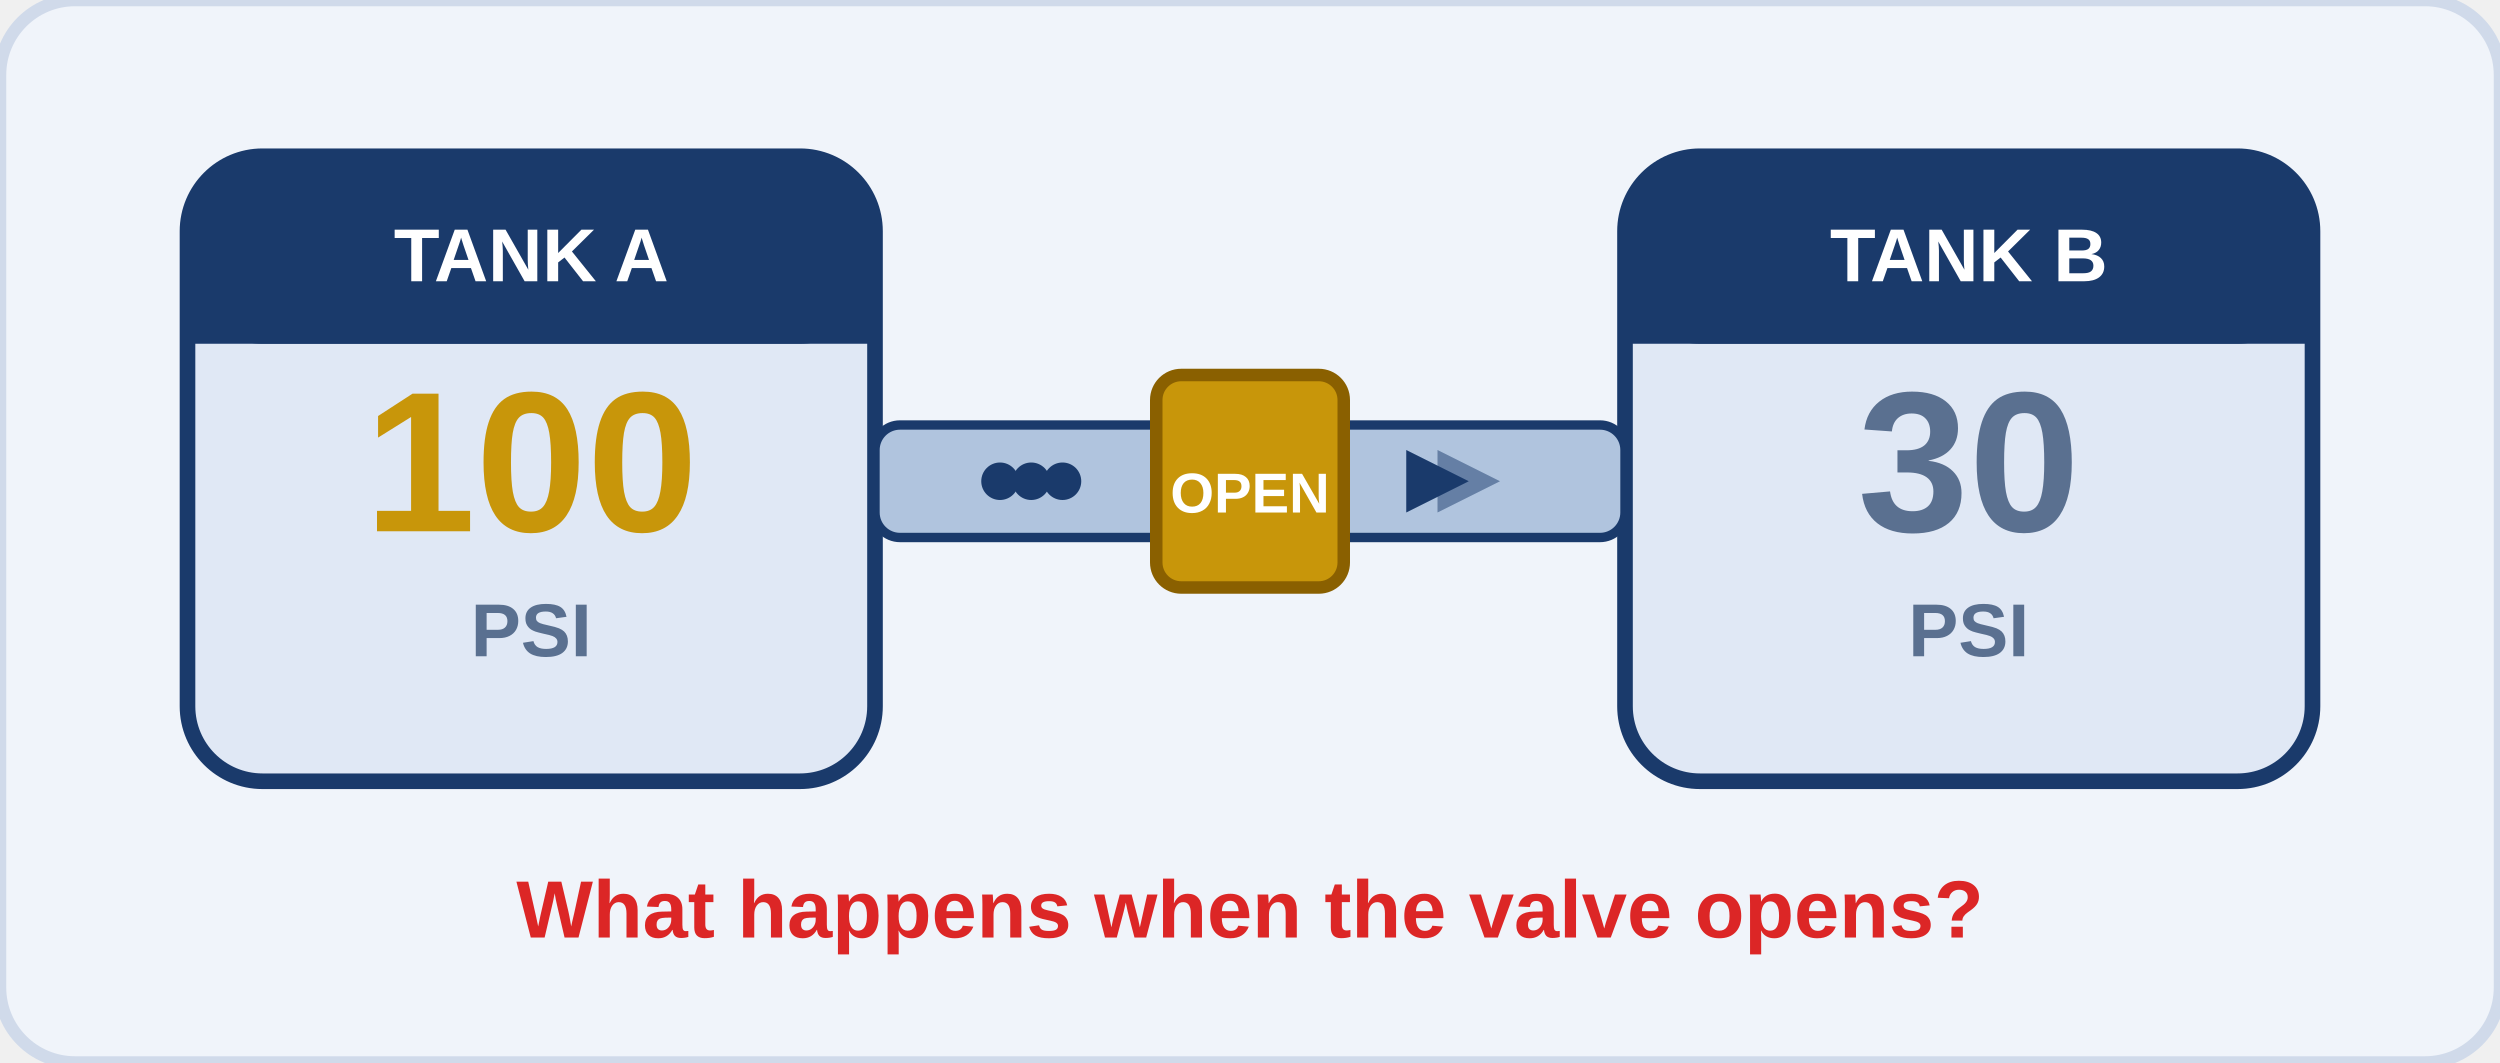
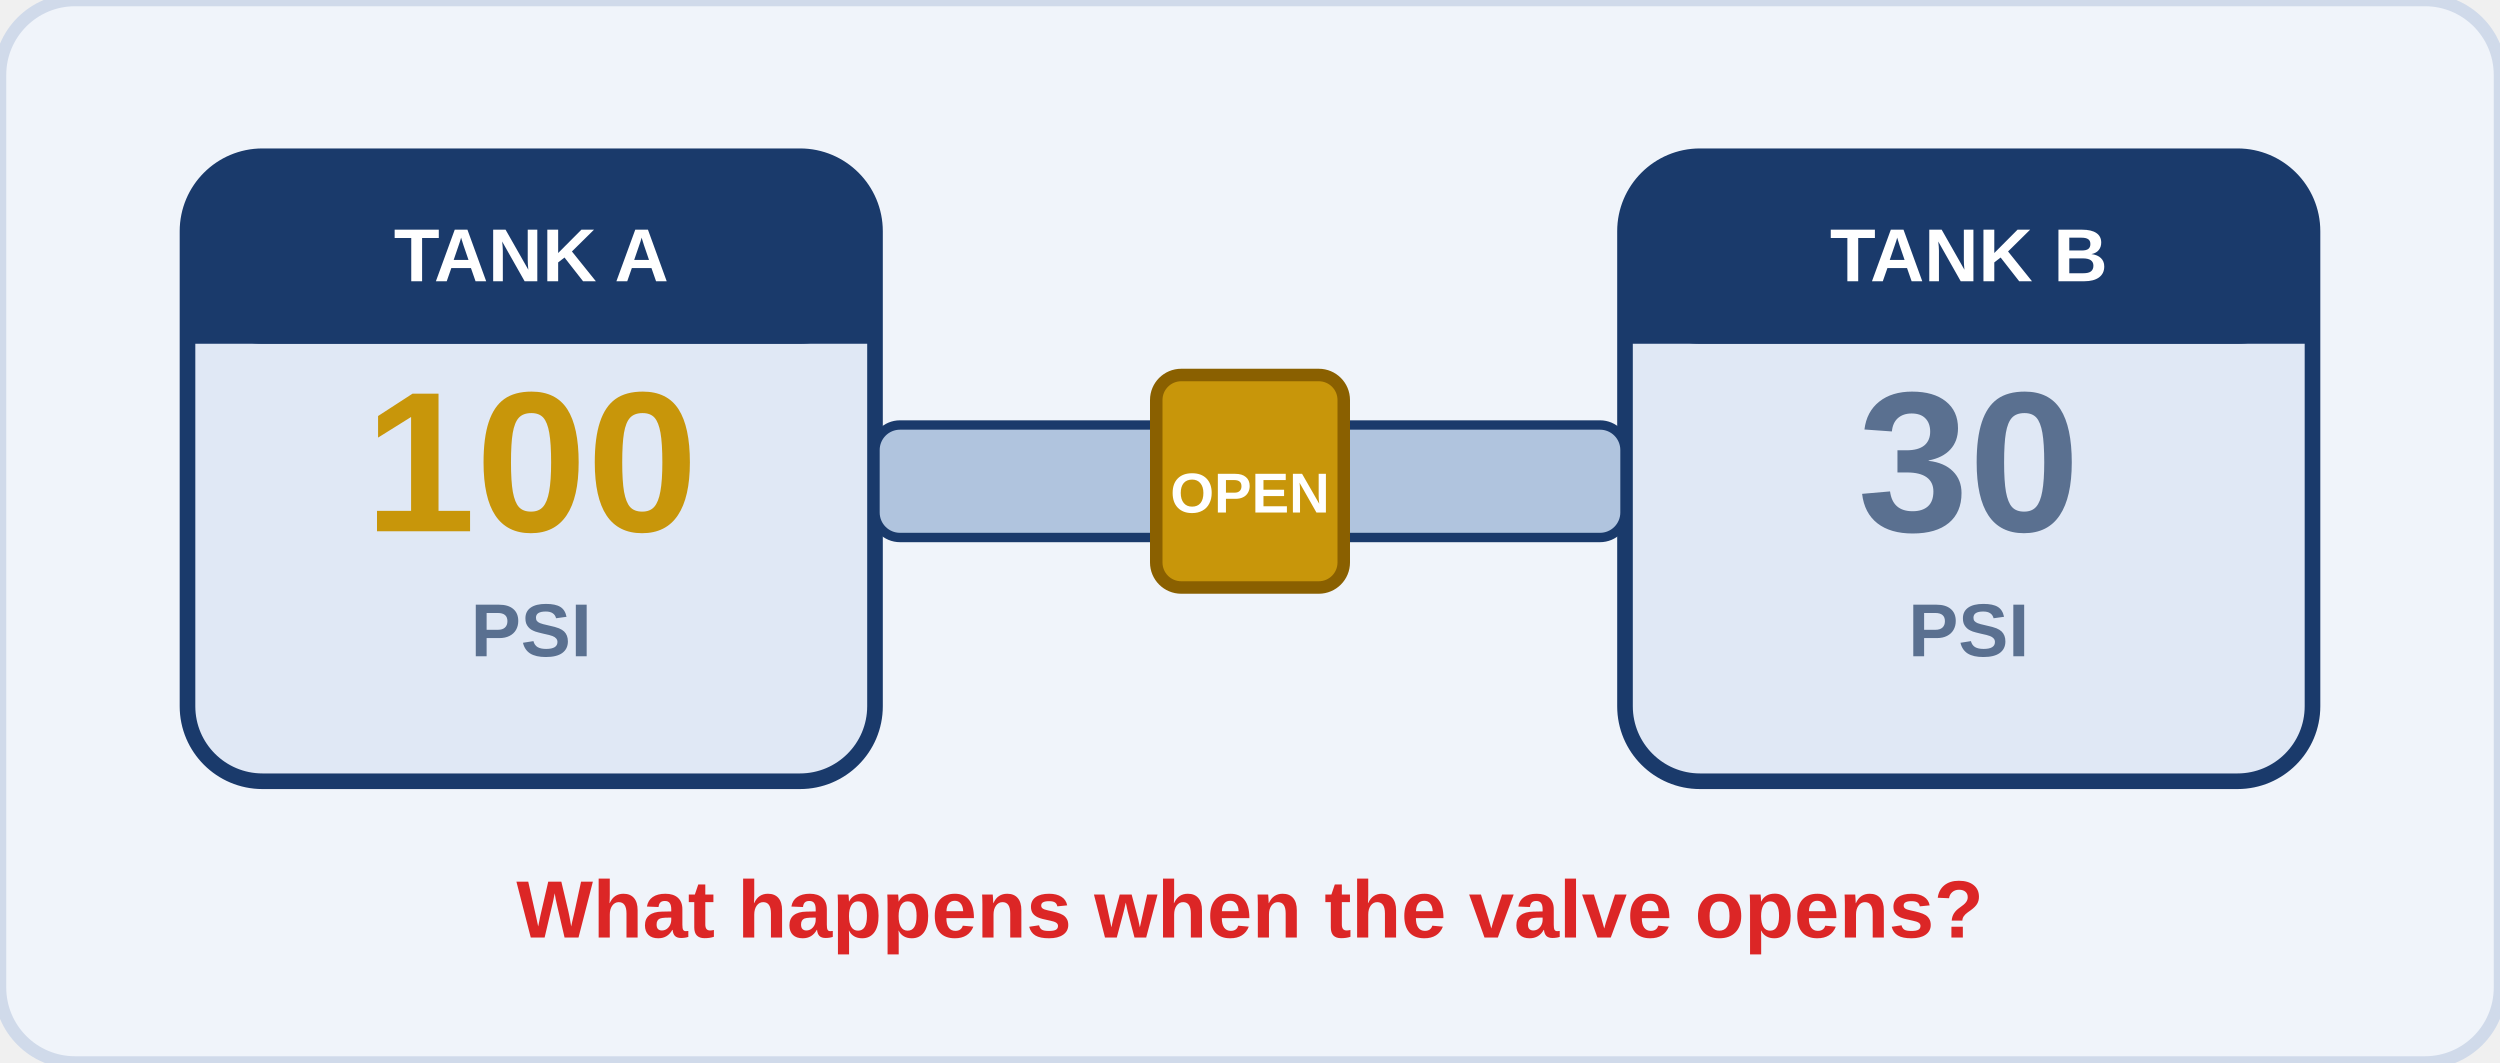
<svg xmlns="http://www.w3.org/2000/svg" width="400" height="170" viewBox="0 0 400 170">
  <style>
    @keyframes flowRight { 0%{opacity:1;transform:translateX(0)} 100%{opacity:0;transform:translateX(30px)} }
    .flow-dot { animation: flowRight 1s linear infinite; }
    .flow-dot:nth-child(2) { animation-delay: .33s; }
    .flow-dot:nth-child(3) { animation-delay: .66s; }
    text { font-family: Arial, sans-serif; }
  </style>
  <rect width="400" height="170" rx="12" fill="#f0f4fa" stroke="#d0daea" stroke-width="2" />
  <rect x="30" y="25" width="110" height="100" rx="12" fill="#e0e8f5" stroke="#1a3a6b" stroke-width="2.5" />
  <rect x="30" y="25" width="110" height="30" rx="12" fill="#1a3a6b" />
  <rect x="30" y="40" width="110" height="15" fill="#1a3a6b" />
  <text x="85" y="45" text-anchor="middle" font-size="12" font-weight="700" fill="#fff">TANK A</text>
  <text x="85" y="85" text-anchor="middle" font-size="32" font-weight="800" fill="#c8960a">100</text>
  <text x="85" y="105" text-anchor="middle" font-size="12" font-weight="600" fill="#5a7090">PSI</text>
  <rect x="260" y="25" width="110" height="100" rx="12" fill="#e0e8f5" stroke="#1a3a6b" stroke-width="2.5" />
  <rect x="260" y="25" width="110" height="30" rx="12" fill="#1a3a6b" />
  <rect x="260" y="40" width="110" height="15" fill="#1a3a6b" />
  <text x="315" y="45" text-anchor="middle" font-size="12" font-weight="700" fill="#fff">TANK B</text>
  <text x="315" y="85" text-anchor="middle" font-size="32" font-weight="800" fill="#5a7090">30</text>
  <text x="315" y="105" text-anchor="middle" font-size="12" font-weight="600" fill="#5a7090">PSI</text>
  <rect x="140" y="68" width="120" height="18" rx="4" fill="#b0c4de" stroke="#1a3a6b" stroke-width="1.5" />
  <rect x="185" y="60" width="30" height="34" rx="4" fill="#c8960a" stroke="#8a6000" stroke-width="2" />
  <text x="200" y="82" text-anchor="middle" font-size="9" font-weight="800" fill="#fff">OPEN</text>
-   <g class="flow-dot">
-     <circle cx="160" cy="77" r="3" fill="#1a3a6b" />
-   </g>
-   <g class="flow-dot">
-     <circle cx="165" cy="77" r="3" fill="#1a3a6b" />
-   </g>
-   <g class="flow-dot">
-     <circle cx="170" cy="77" r="3" fill="#1a3a6b" />
-   </g>
-   <polygon points="225,72 235,77 225,82" fill="#1a3a6b" />
-   <polygon points="230,72 240,77 230,82" fill="#1a3a6b" opacity=".5" />
  <text x="200" y="150" text-anchor="middle" font-size="13" font-weight="700" fill="#dc2626">What happens when the valve opens?</text>
</svg>
